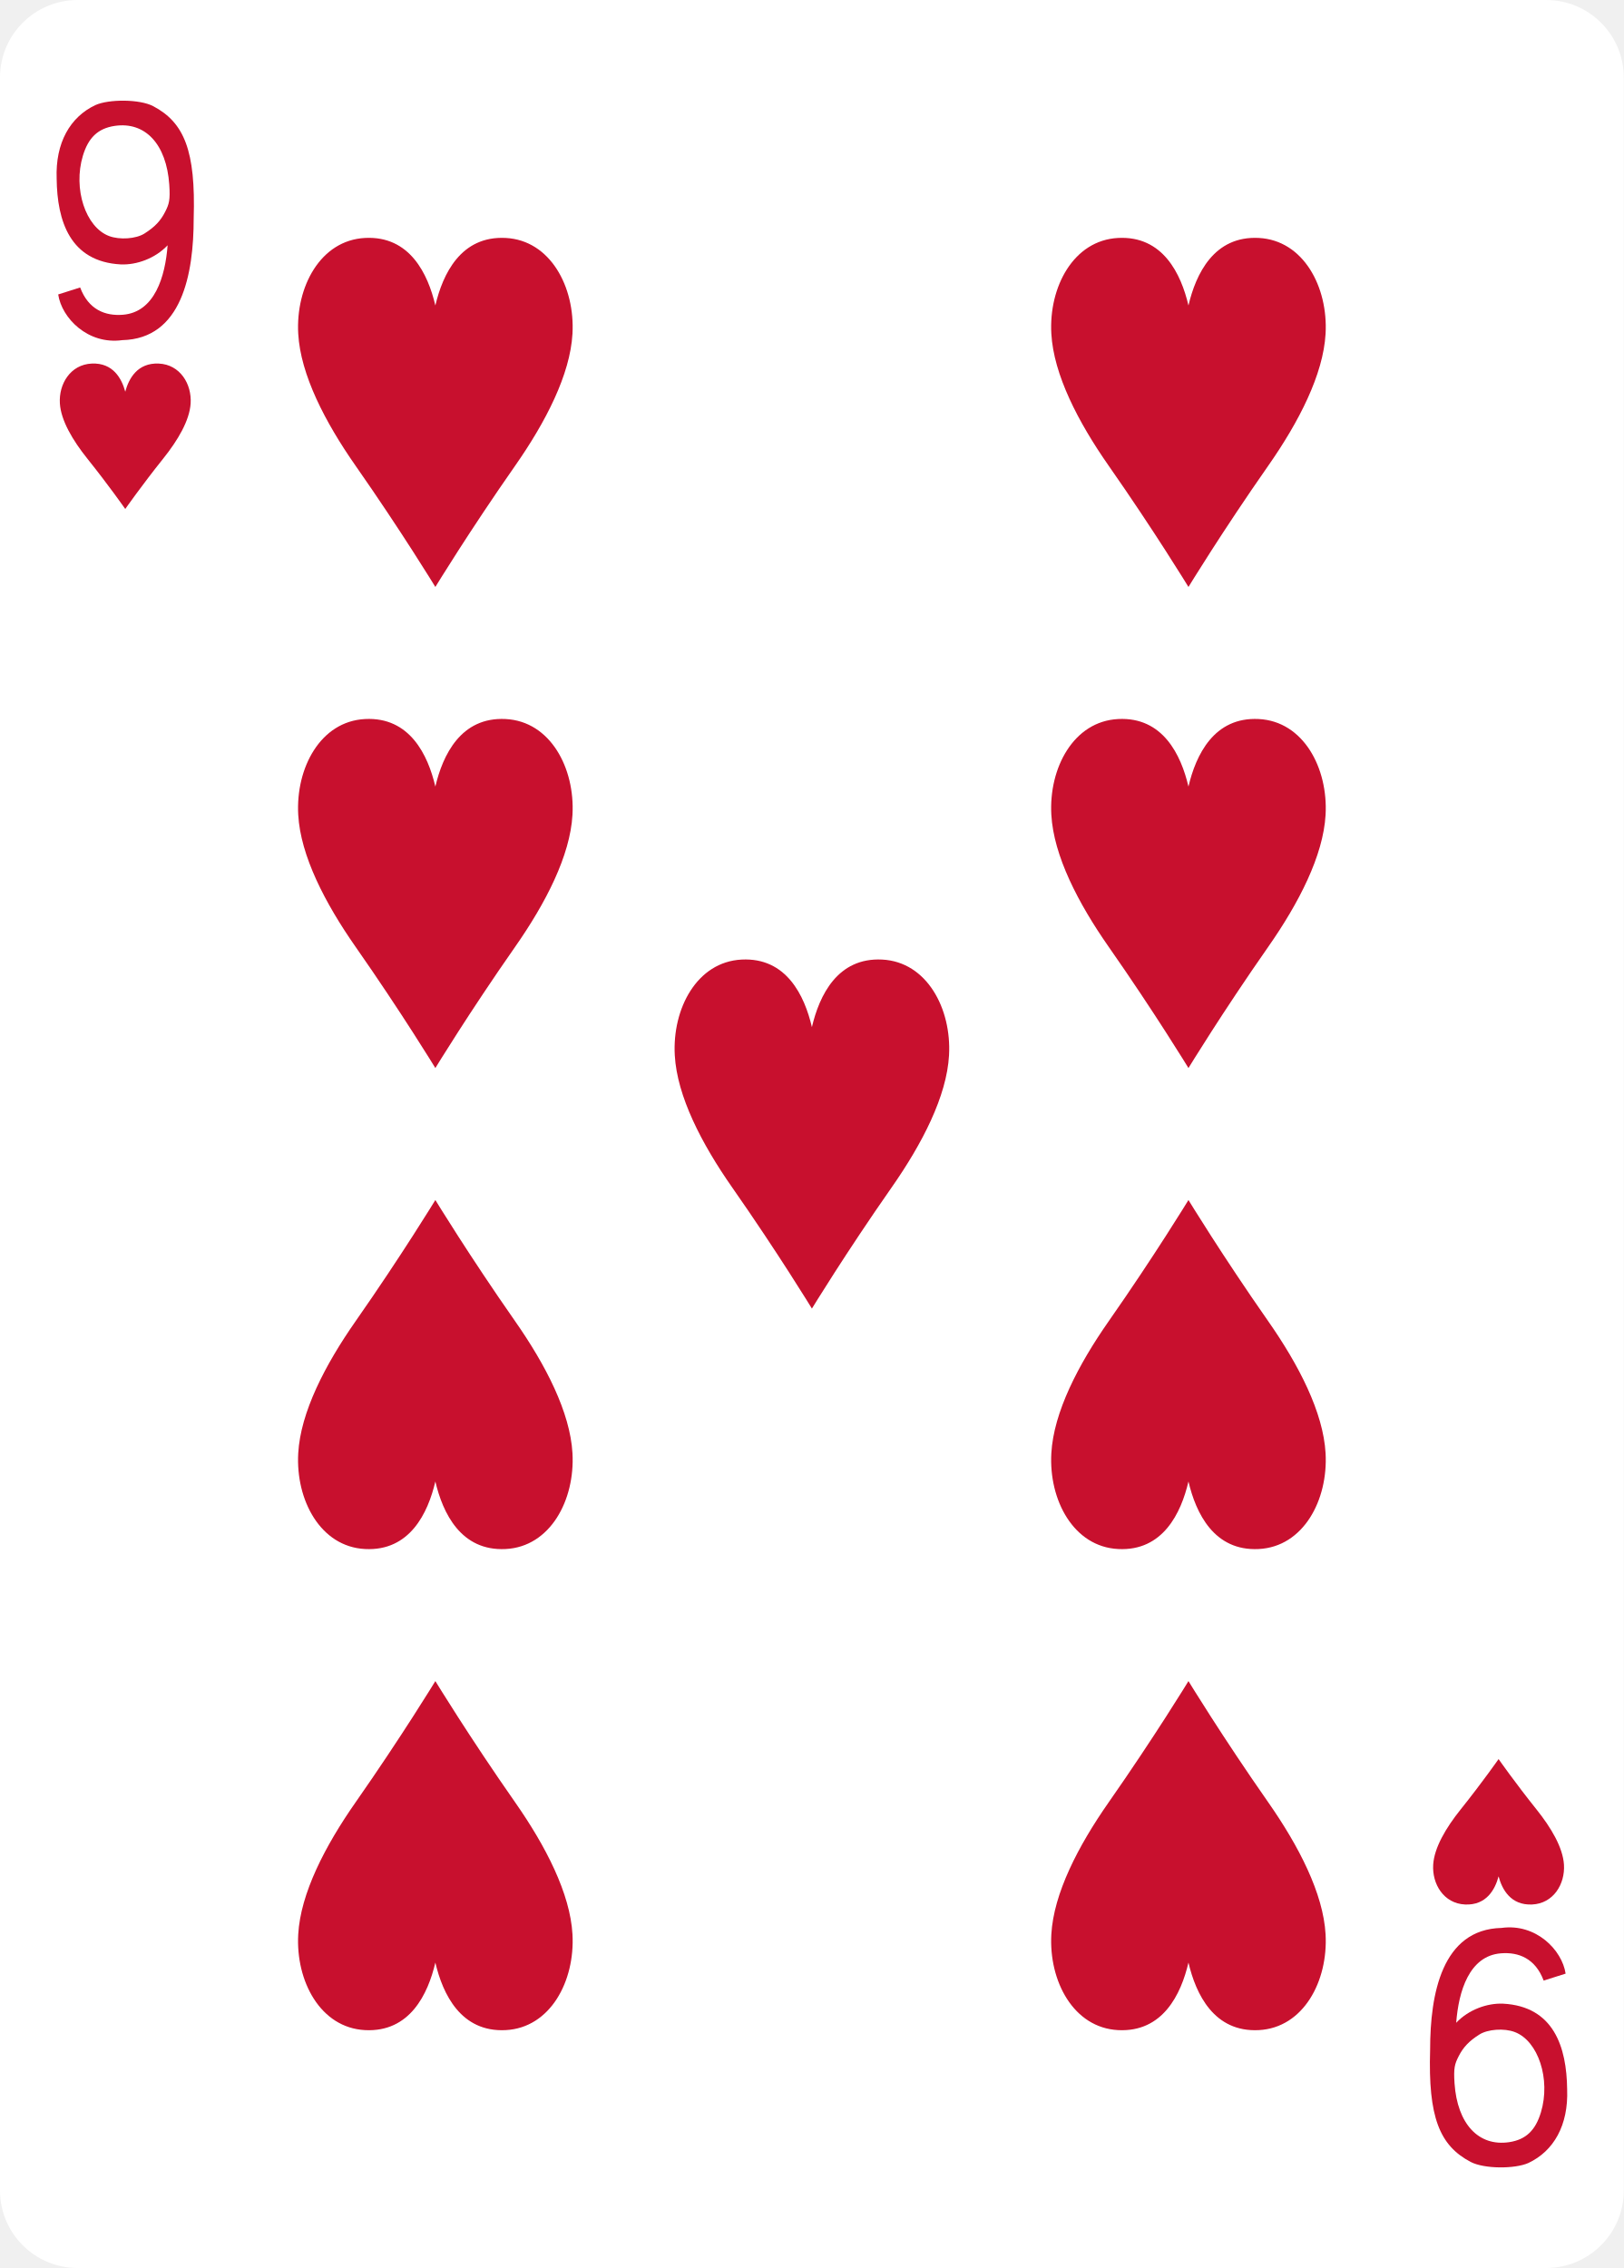
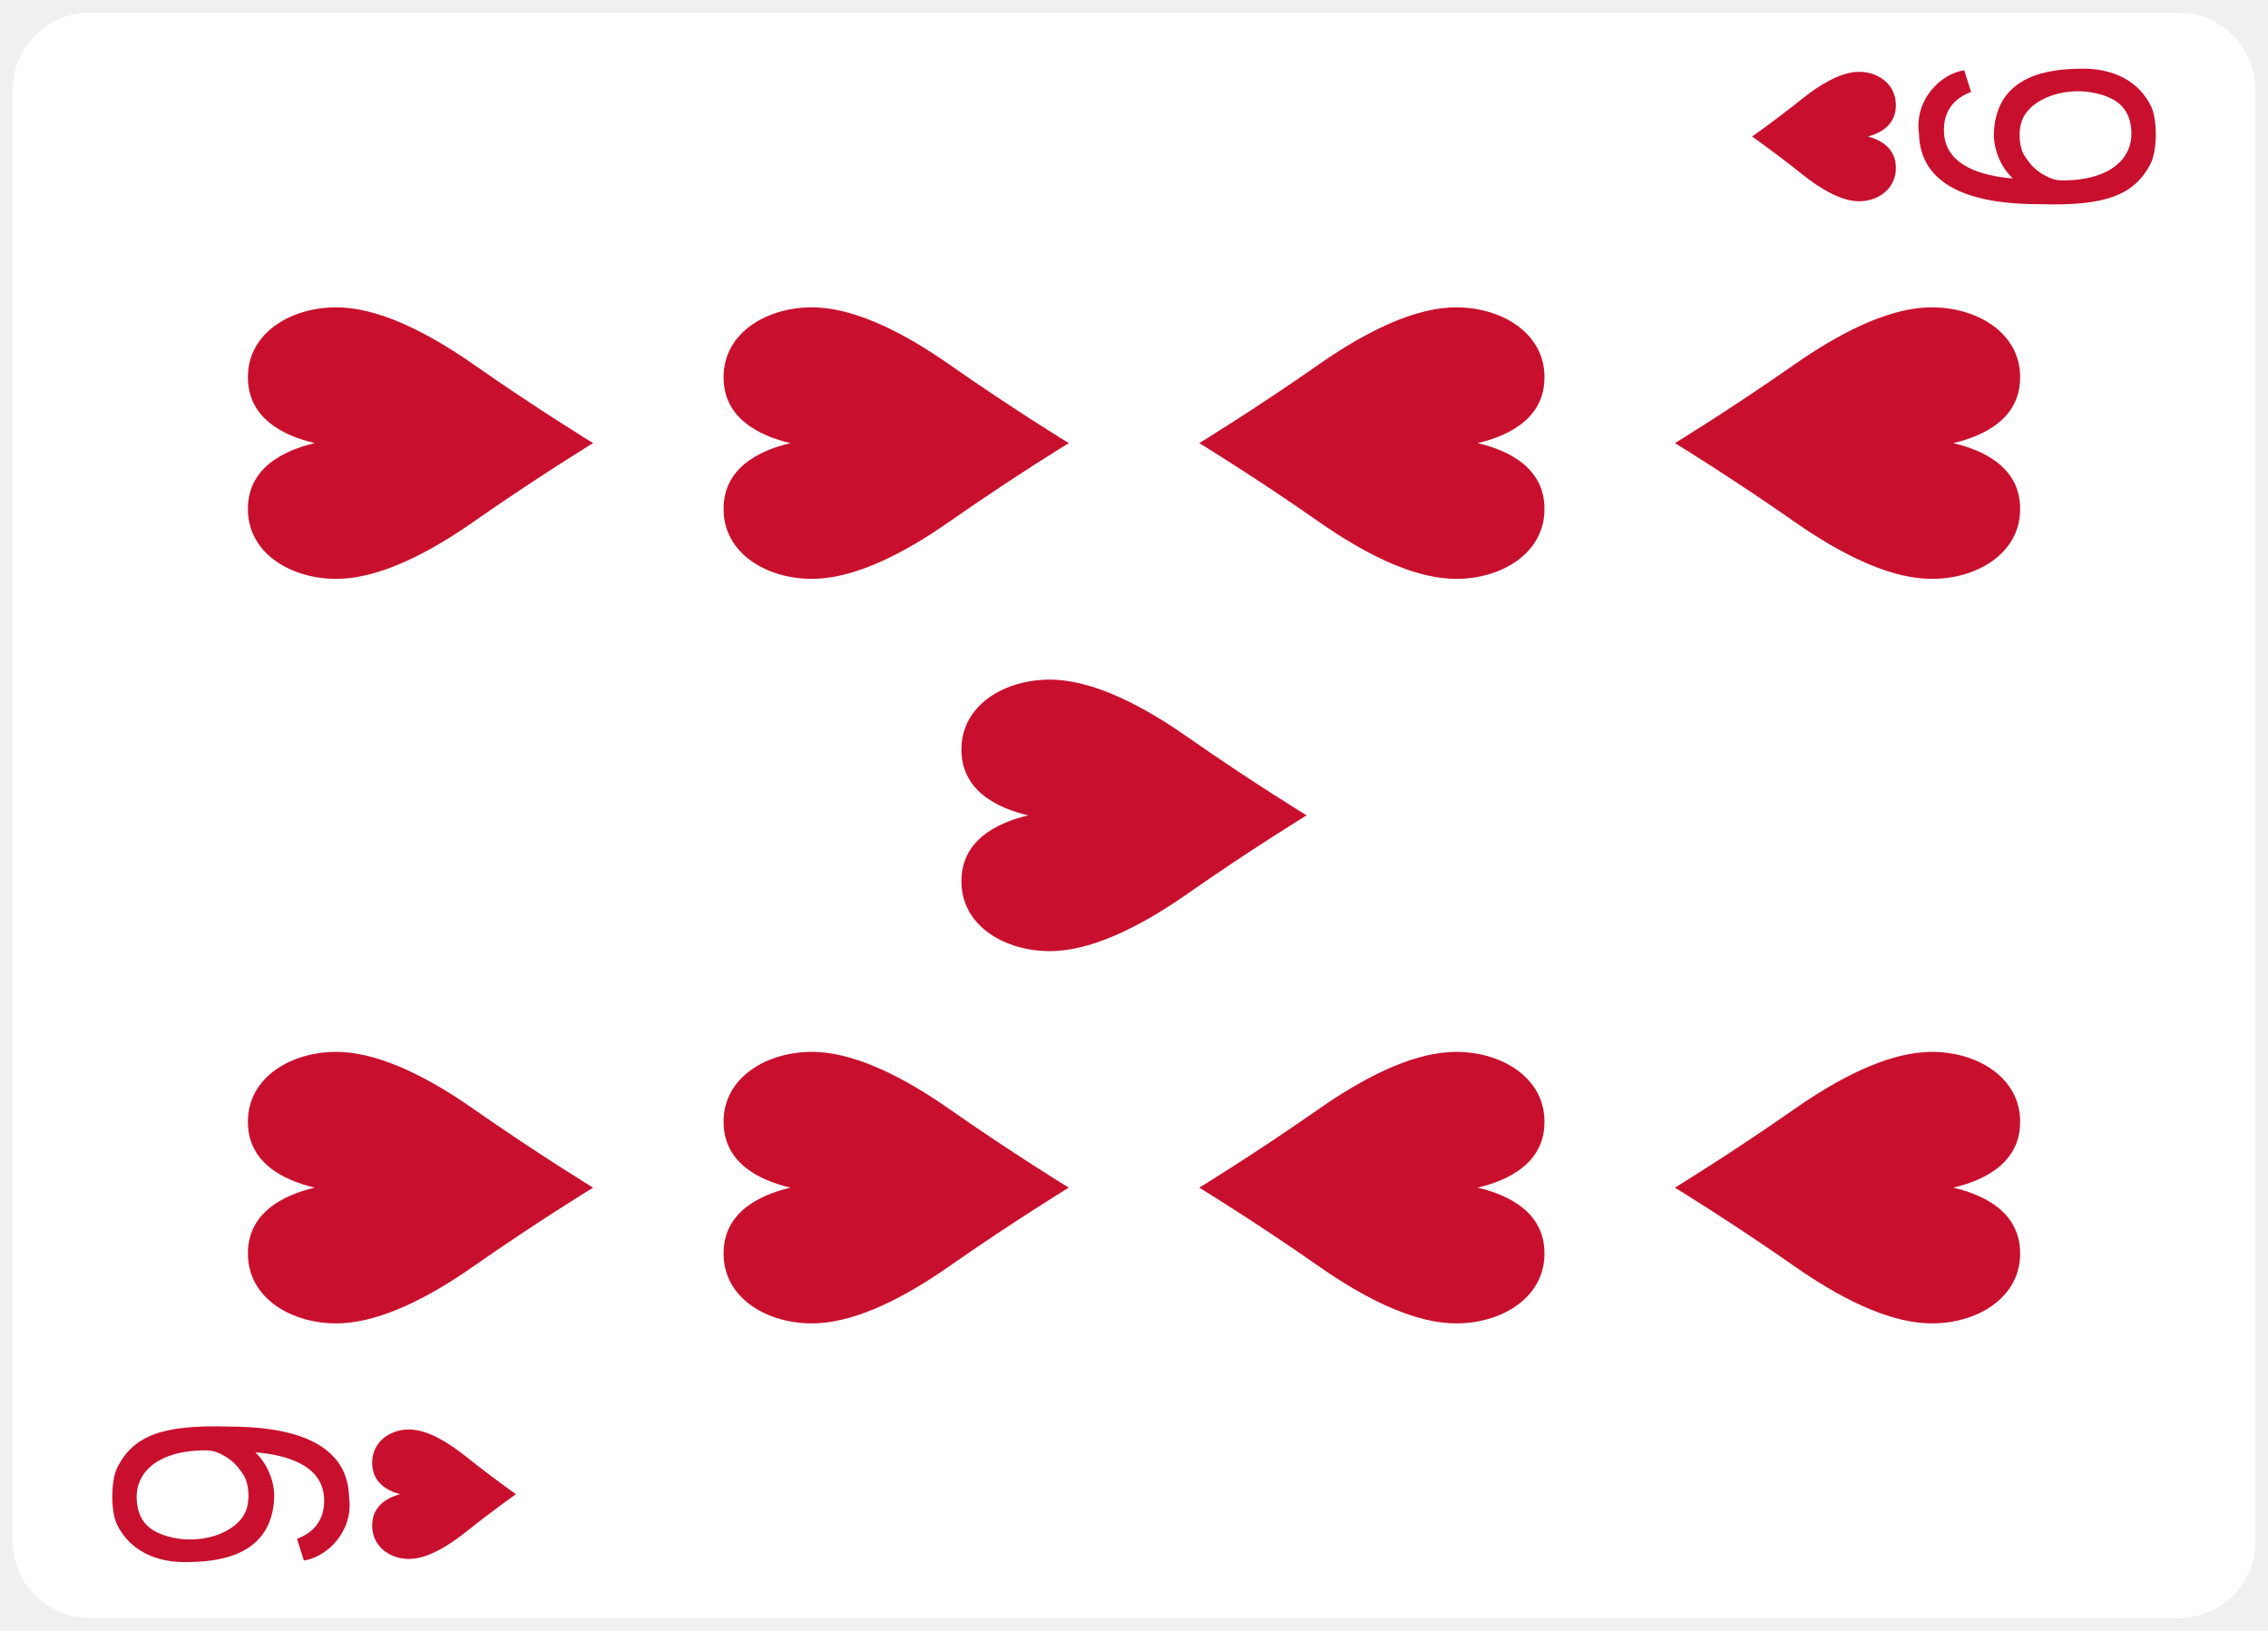
- <svg xmlns="http://www.w3.org/2000/svg" width="63mm" height="88mm" viewBox="0 0 238.111 332.599" version="1.1" id="svg8">
-   <defs id="defs2" />
-   <g id="layer1" transform="translate(-888.2857,-360.4284)">
-     <g transform="matrix(1.06667,0,0,1.06667,-2019.62,1495.37)" id="HEART-9" style="display:inline">
-       <g style="display:inline;opacity:1" id="g10208-4-1" transform="translate(2465.72,-1434.28)">
-         <rect ry="10.664" rx="10.678" style="display:inline;fill:#ffffff;fill-opacity:1;stroke:none;stroke-width:1.001;stroke-miterlimit:4;stroke-dasharray:none;stroke-opacity:1" id="rect10210-5-4" width="223.228" height="311.811" x="260.433" y="370.276" />
-       </g>
-       <g transform="translate(2726.16,-1064)" style="display:inline;opacity:1" id="g10228-2-6" />
-       <g style="display:inline;opacity:1" id="g10234-4-4" transform="translate(2752.75,-1083.91)" />
-       <path transform="translate(2838.77,-853.906)" style="display:inline;opacity:1;fill:#c8102e;fill-opacity:1" d="m -52.766,-63.259 c 0,0 -4.666,-7.655 -10.961,-16.656 -4.211,-6.023 -7.578,-12.545 -7.891,-18.163 -0.359,-6.417 3.039,-12.855 9.191,-13.167 6.149,-0.312 8.644,4.948 9.66,9.285 1.016,-4.337 3.512,-9.596 9.66,-9.285 6.152,0.312 9.55,6.75 9.191,13.167 -0.313,5.618 -3.68,12.14 -7.891,18.163 -6.295,9.001 -10.961,16.656 -10.961,16.656 z" id="path10240-7-9" />
-       <path transform="translate(2838.77,-853.906)" style="display:inline;opacity:1;fill:#c8102e;fill-opacity:1" d="m -95.397,-140.121 c 0,-0.003 -2.225,-3.19 -5.226,-6.94 -2.008,-2.51 -3.613,-5.227 -3.762,-7.568 -0.171,-2.674 1.449,-5.356 4.382,-5.486 2.931,-0.13 4.121,2.062 4.606,3.869 0.484,-1.807 1.674,-3.999 4.606,-3.869 2.933,0.13 4.553,2.813 4.382,5.486 -0.149,2.341 -1.754,5.058 -3.762,7.568 -3.001,3.75 -5.224,6.938 -5.226,6.94 z" id="path10242-3-8" />
-       <path transform="translate(2838.77,-853.906)" style="display:inline;opacity:1;fill:#c8102e;fill-opacity:1" d="m 93.398,31.743 c 0,0 -2.225,3.19 -5.226,6.94 -2.008,2.51 -3.613,5.227 -3.762,7.568 -0.171,2.674 1.449,5.356 4.382,5.486 2.931,0.13 4.121,-2.062 4.606,-3.869 0.484,1.807 1.674,3.999 4.606,3.869 2.933,-0.13 4.553,-2.813 4.382,-5.486 -0.149,-2.341 -1.754,-5.058 -3.762,-7.568 -3.001,-3.75 -5.226,-6.94 -5.226,-6.94 z" id="path10244-4-5" />
-       <path transform="translate(2838.77,-853.906)" id="path10250-9-0" d="m -52.766,-129.4 c 0,0 -4.666,-7.655 -10.961,-16.656 -4.211,-6.023 -7.578,-12.545 -7.891,-18.163 -0.359,-6.417 3.039,-12.855 9.191,-13.167 6.149,-0.312 8.644,4.948 9.66,9.285 1.016,-4.337 3.512,-9.596 9.66,-9.285 6.152,0.312 9.55,6.75 9.191,13.167 -0.313,5.618 -3.68,12.14 -7.891,18.163 -6.295,9.001 -10.961,16.656 -10.961,16.656 z" style="display:inline;opacity:1;fill:#c8102e;fill-opacity:1" />
-       <path transform="translate(2838.77,-853.906)" style="display:inline;opacity:1;fill:#c8102e;fill-opacity:1" d="m 50.766,-63.259 c 0,0 -4.666,-7.655 -10.961,-16.656 -4.211,-6.023 -7.578,-12.545 -7.891,-18.163 -0.359,-6.417 3.039,-12.855 9.191,-13.167 6.149,-0.312 8.644,4.948 9.66,9.285 1.016,-4.337 3.512,-9.596 9.66,-9.285 6.152,0.312 9.55,6.75 9.191,13.167 -0.313,5.618 -3.68,12.14 -7.891,18.163 -6.295,9.001 -10.961,16.656 -10.961,16.656 z" id="path10254-7-3" />
-       <path transform="translate(2838.77,-853.906)" id="path10256-4-7" d="m 50.766,-129.4 c 0,0 -4.666,-7.655 -10.961,-16.656 -4.211,-6.023 -7.578,-12.545 -7.891,-18.163 -0.359,-6.417 3.039,-12.855 9.191,-13.167 6.149,-0.312 8.644,4.948 9.66,9.285 1.016,-4.337 3.512,-9.596 9.66,-9.285 6.152,0.312 9.55,6.75 9.191,13.167 -0.313,5.618 -3.68,12.14 -7.891,18.163 -6.295,9.001 -10.961,16.656 -10.961,16.656 z" style="display:inline;opacity:1;fill:#c8102e;fill-opacity:1" />
-       <path transform="translate(2838.77,-853.906)" style="display:inline;opacity:1;fill:#c8102e;fill-opacity:1" d="m -1,-30.189 c 0,0 -4.666,-7.655 -10.961,-16.656 -4.211,-6.023 -7.578,-12.545 -7.891,-18.163 -0.359,-6.417 3.039,-12.855 9.191,-13.167 6.149,-0.312 8.644,4.948 9.66,9.285 1.016,-4.337 3.512,-9.596 9.66,-9.285 6.152,0.312 9.55,6.75 9.191,13.167 -0.313,5.618 -3.68,12.14 -7.891,18.163 -6.295,9.001 -10.961,16.656 -10.961,16.656 z" id="path10258-5-9" />
-       <path transform="translate(2838.77,-853.906)" style="display:inline;opacity:1;fill:#c8102e;fill-opacity:1" d="m 50.766,-45.119 c 0,0 -4.666,7.655 -10.961,16.656 -4.211,6.023 -7.578,12.545 -7.891,18.163 -0.359,6.417 3.039,12.855 9.191,13.167 6.149,0.312 8.644,-4.948 9.66,-9.285 1.016,4.337 3.512,9.596 9.66,9.285 6.152,-0.312 9.55,-6.75 9.191,-13.167 -0.313,-5.618 -3.68,-12.14 -7.891,-18.163 -6.295,-9.001 -10.961,-16.656 -10.961,-16.656 z" id="path10266-8-9" />
-       <path transform="translate(2838.77,-853.906)" id="path10268-2-7" d="m -52.766,-45.119 c 0,0 -4.666,7.655 -10.961,16.656 -4.211,6.023 -7.578,12.545 -7.891,18.163 -0.359,6.417 3.039,12.855 9.191,13.167 6.149,0.312 8.644,-4.948 9.66,-9.285 1.016,4.337 3.512,9.596 9.66,9.285 6.152,-0.312 9.55,-6.75 9.191,-13.167 -0.313,-5.618 -3.68,-12.14 -7.891,-18.163 -6.295,-9.001 -10.961,-16.656 -10.961,-16.656 z" style="display:inline;opacity:1;fill:#c8102e;fill-opacity:1" />
-       <path transform="translate(2838.77,-853.906)" style="display:inline;opacity:1;fill:#c8102e;fill-opacity:1" d="m 50.766,21.022 c 0,0 -4.666,7.655 -10.961,16.656 -4.211,6.023 -7.578,12.545 -7.891,18.163 -0.359,6.417 3.039,12.855 9.191,13.167 6.149,0.312 8.644,-4.948 9.66,-9.285 1.016,4.337 3.512,9.596 9.66,9.285 6.152,-0.312 9.55,-6.75 9.191,-13.167 -0.313,-5.618 -3.68,-12.14 -7.891,-18.163 -6.295,-9.001 -10.961,-16.656 -10.961,-16.656 z" id="path10270-1-4" />
-       <path transform="translate(2838.77,-853.906)" id="path10272-0-7" d="m -52.766,21.022 c 0,0 -4.666,7.655 -10.961,16.656 -4.211,6.023 -7.578,12.545 -7.891,18.163 -0.359,6.417 3.039,12.855 9.191,13.167 6.149,0.312 8.644,-4.948 9.66,-9.285 1.016,4.337 3.512,9.596 9.66,9.285 6.152,-0.312 9.55,-6.75 9.191,-13.167 -0.313,-5.618 -3.68,-12.14 -7.891,-18.163 -6.295,-9.001 -10.961,-16.656 -10.961,-16.656 z" style="display:inline;opacity:1;fill:#c8102e;fill-opacity:1" />
-       <path d="m 2734.153,-1023.524 3.019,-0.957 c 1.14,3.043 3.441,3.944 5.876,3.749 4.369,-0.348 5.82,-5.232 6.147,-9.55 -1.702,1.806 -4.26,2.722 -6.439,2.629 -6.966,-0.373 -8.749,-5.949 -8.813,-11.785 -0.19,-4.921 1.844,-8.485 5.333,-10.122 1.849,-0.829 6.081,-0.829 7.94,0.153 4.269,2.252 5.851,6.142 5.564,15.431 0,7.642 -1.623,16.542 -9.814,16.735 -4.73,0.655 -8.326,-3.027 -8.813,-6.285 z m 11.858,-8.374 c 1.421,-0.899 2.22,-1.744 2.858,-3.008 0.522,-1.038 0.703,-1.58 0.553,-3.728 -0.387,-5.54 -3.29,-8.685 -7.503,-8.062 -2.35,0.353 -3.636,1.668 -4.374,4.113 -1.362,4.521 0.366,9.81 3.601,11.028 1.455,0.553 3.705,0.394 4.865,-0.343 z m 0,0" id="path29-5-8-5-4" style="opacity:1;fill:#c8102e;fill-opacity:1;stroke-width:1;stroke-miterlimit:4;stroke-dasharray:none" />
-       <path d="m 2941.384,-792.665 -3.019,0.957 c -1.14,-3.043 -3.441,-3.944 -5.876,-3.749 -4.369,0.348 -5.82,5.232 -6.147,9.55 1.702,-1.806 4.26,-2.722 6.439,-2.629 6.966,0.373 8.749,5.949 8.813,11.785 0.19,4.921 -1.844,8.485 -5.333,10.122 -1.849,0.829 -6.081,0.829 -7.94,-0.153 -4.268,-2.252 -5.851,-6.142 -5.564,-15.431 0,-7.642 1.623,-16.542 9.814,-16.735 4.73,-0.655 8.326,3.027 8.813,6.285 z m -11.858,8.374 c -1.421,0.899 -2.22,1.744 -2.858,3.008 -0.522,1.038 -0.703,1.58 -0.553,3.728 0.387,5.54 3.29,8.685 7.503,8.062 2.35,-0.353 3.636,-1.668 4.374,-4.113 1.362,-4.521 -0.366,-9.81 -3.601,-11.028 -1.455,-0.553 -3.705,-0.394 -4.865,0.343 z m 0,0" id="path29-6-2-3-6-6" style="opacity:1;fill:#c8102e;fill-opacity:1" />
-     </g>
+ <svg xmlns="http://www.w3.org/2000/svg" width="89" height="64" viewBox="0 0 89 64" fill="none">
+   <g clip-path="url(#clip0)">
+     <path d="M0.5 3.514L0.5 60.487C0.5 62.151 1.847 63.5 3.51 63.5L85.491 63.5C87.153 63.5 88.5 62.151 88.5 60.487V3.514C88.5 1.849 87.153 0.5 85.491 0.5L3.51 0.5C1.847 0.5 0.5 1.849 0.5 3.514Z" fill="white" />
+     <path d="M41.941 46.609C41.941 46.609 39.781 47.926 37.241 49.702C35.541 50.891 33.7 51.841 32.114 51.929C30.303 52.031 28.486 51.072 28.398 49.335C28.31 47.6 29.795 46.896 31.019 46.609C29.795 46.322 28.31 45.618 28.398 43.883C28.486 42.146 30.303 41.187 32.114 41.289C33.7 41.377 35.541 42.327 37.241 43.516C39.781 45.292 41.941 46.609 41.941 46.609V46.609Z" fill="#C8102E" />
+     <path d="M20.249 58.64C20.248 58.64 19.349 59.268 18.291 60.115C17.582 60.682 16.815 61.135 16.155 61.177C15.4 61.225 14.643 60.768 14.606 59.94C14.57 59.113 15.188 58.777 15.698 58.64C15.188 58.504 14.57 58.168 14.606 57.341C14.643 56.513 15.4 56.056 16.155 56.104C16.815 56.146 17.582 56.599 18.291 57.166C19.349 58.013 20.248 58.64 20.249 58.64V58.64Z" fill="#C8102E" />
+     <path d="M68.753 5.358C68.753 5.358 69.653 5.986 70.712 6.833C71.42 7.4 72.187 7.853 72.848 7.895C73.602 7.943 74.359 7.486 74.396 6.658C74.433 5.831 73.814 5.495 73.304 5.358C73.814 5.221 74.433 4.886 74.396 4.058C74.359 3.231 73.602 2.773 72.848 2.822C72.187 2.864 71.42 3.317 70.712 3.883C69.653 4.73 68.753 5.358 68.753 5.358V5.358Z" fill="#C8102E" />
+     <path d="M23.275 46.609C23.275 46.609 21.114 47.926 18.574 49.702C16.874 50.891 15.034 51.841 13.448 51.929C11.637 52.031 9.82 51.072 9.732 49.335C9.644 47.6 11.129 46.896 12.352 46.609C11.129 46.322 9.644 45.618 9.732 43.883C9.82 42.146 11.637 41.187 13.448 41.289C15.034 41.377 16.874 42.327 18.574 43.516C21.114 45.292 23.275 46.609 23.275 46.609Z" fill="#C8102E" />
+     <path d="M41.941 17.39C41.941 17.39 39.781 18.707 37.241 20.483C35.541 21.672 33.7 22.622 32.114 22.71C30.303 22.811 28.486 21.852 28.398 20.116C28.31 18.381 29.795 17.677 31.019 17.39C29.795 17.103 28.31 16.399 28.398 14.664C28.486 12.927 30.303 11.968 32.114 12.069C33.7 12.158 35.541 13.108 37.241 14.296C39.781 16.073 41.941 17.39 41.941 17.39V17.39Z" fill="#C8102E" />
+     <path d="M23.275 17.39C23.275 17.39 21.114 18.707 18.574 20.483C16.874 21.672 15.034 22.622 13.448 22.71C11.637 22.811 9.82 21.852 9.732 20.116C9.644 18.381 11.129 17.677 12.352 17.39C11.129 17.103 9.644 16.399 9.732 14.664C9.82 12.927 11.637 11.968 13.448 12.069C15.034 12.158 16.874 13.108 18.574 14.296C21.114 16.073 23.275 17.39 23.275 17.39Z" fill="#C8102E" />
+     <path d="M51.275 31.999C51.275 31.999 49.114 33.316 46.574 35.093C44.874 36.281 43.033 37.231 41.448 37.32C39.637 37.421 37.82 36.462 37.732 34.726C37.644 32.99 39.128 32.286 40.352 31.999C39.128 31.713 37.644 31.008 37.732 29.273C37.82 27.537 39.637 26.578 41.448 26.679C43.033 26.767 44.874 27.718 46.574 28.906C49.114 30.682 51.275 31.999 51.275 31.999V31.999Z" fill="#C8102E" />
+     <path d="M47.061 17.39C47.061 17.39 49.222 18.707 51.762 20.483C53.462 21.672 55.302 22.622 56.888 22.71C58.699 22.811 60.516 21.852 60.604 20.116C60.692 18.381 59.208 17.677 57.984 17.39C59.208 17.103 60.692 16.399 60.604 14.664C60.516 12.927 58.699 11.968 56.888 12.069C55.302 12.158 53.462 13.108 51.762 14.296C49.222 16.073 47.061 17.39 47.061 17.39Z" fill="#C8102E" />
+     <path d="M47.061 46.609C47.061 46.609 49.222 47.926 51.762 49.702C53.462 50.891 55.302 51.841 56.888 51.929C58.699 52.031 60.516 51.072 60.604 49.335C60.692 47.6 59.208 46.896 57.984 46.609C59.208 46.322 60.692 45.618 60.604 43.883C60.516 42.146 58.699 41.187 56.888 41.289C55.302 41.377 53.462 42.327 51.762 43.516C49.222 45.292 47.061 46.609 47.061 46.609Z" fill="#C8102E" />
+     <path d="M65.727 17.39C65.727 17.39 67.888 18.707 70.428 20.483C72.128 21.672 73.969 22.622 75.554 22.71C77.365 22.811 79.182 21.852 79.27 20.116C79.358 18.381 77.874 17.677 76.65 17.39C77.874 17.103 79.358 16.399 79.27 14.664C79.182 12.927 77.365 11.968 75.554 12.069C73.969 12.158 72.128 13.108 70.428 14.296C67.888 16.073 65.727 17.39 65.727 17.39V17.39Z" fill="#C8102E" />
+     <path d="M65.727 46.609C65.727 46.609 67.888 47.926 70.428 49.702C72.128 50.891 73.969 51.841 75.554 51.929C77.365 52.031 79.182 51.072 79.27 49.335C79.358 47.6 77.874 46.896 76.65 46.609C77.874 46.322 79.358 45.618 79.27 43.883C79.182 42.146 77.365 41.187 75.554 41.289C73.969 41.377 72.128 42.327 70.428 43.516C67.888 45.292 65.727 46.609 65.727 46.609V46.609Z" fill="#C8102E" />
+     <path d="M11.925 61.243L11.655 60.391C12.513 60.069 12.768 59.42 12.713 58.732C12.614 57.499 11.236 57.09 10.017 56.998C10.527 57.478 10.786 58.2 10.759 58.815C10.654 60.781 9.081 61.284 7.434 61.302C6.045 61.356 5.039 60.782 4.577 59.797C4.343 59.275 4.343 58.081 4.62 57.556C5.256 56.351 6.354 55.905 8.975 55.986C11.132 55.986 13.644 56.444 13.698 58.755C13.883 60.09 12.844 61.105 11.925 61.243V61.243ZM9.561 57.896C9.307 57.495 9.069 57.269 8.713 57.089C8.419 56.942 8.267 56.891 7.66 56.933C6.097 57.043 5.209 57.862 5.385 59.051C5.485 59.714 5.856 60.077 6.546 60.285C7.822 60.67 9.315 60.182 9.658 59.269C9.814 58.858 9.769 58.223 9.561 57.896V57.896Z" fill="#C8102E" />
+     <path d="M77.078 2.757L77.348 3.609C76.49 3.931 76.235 4.58 76.29 5.267C76.389 6.5 77.767 6.91 78.985 7.002C78.476 6.522 78.217 5.8 78.243 5.185C78.349 3.219 79.922 2.716 81.569 2.698C82.958 2.644 83.964 3.218 84.426 4.203C84.66 4.725 84.66 5.919 84.383 6.444C83.747 7.648 82.649 8.095 80.028 8.014C77.871 8.014 75.359 7.556 75.304 5.245C75.12 3.91 76.159 2.895 77.078 2.757ZM79.441 6.104C79.695 6.505 79.934 6.73 80.29 6.91C80.583 7.058 80.736 7.109 81.342 7.066C82.906 6.957 83.793 6.138 83.618 4.949C83.518 4.286 83.147 3.923 82.457 3.714C81.181 3.33 79.688 3.818 79.345 4.731C79.189 5.142 79.233 5.776 79.441 6.104V6.104Z" fill="#C8102E" />
  </g>
-   <g id="g862-0" transform="translate(-313.5714,152.7461)">
-     <rect style="opacity:1;vector-effect:none;fill:#006614;fill-opacity:1;stroke:none;stroke-width:1.748;stroke-linecap:butt;stroke-linejoin:miter;stroke-miterlimit:4;stroke-dasharray:none;stroke-dashoffset:0;stroke-opacity:1" id="rect22845-2-8" width="1659.913" height="794.398" x="-356.473" y="-1029.682" rx="144.482" ry="124.682" />
-     <text id="text5630-0-9" y="-935.813" x="472.194" style="font-style:normal;font-variant:normal;font-weight:normal;font-stretch:normal;font-size:42.667px;line-height:125%;font-family:Carlito;-inkscape-font-specification:'Carlito, Normal';text-align:center;letter-spacing:0px;word-spacing:0px;writing-mode:lr-tb;text-anchor:middle;fill:#ffffff;fill-opacity:1;stroke:none;stroke-width:1.067px;stroke-linecap:butt;stroke-linejoin:miter;stroke-opacity:1" xml:space="preserve">
-       <tspan style="font-style:normal;font-variant:normal;font-weight:normal;font-stretch:normal;font-size:48px;line-height:125%;font-family:Carlito;-inkscape-font-specification:'Carlito, Normal';text-align:center;writing-mode:lr-tb;text-anchor:middle;fill:#ffffff;fill-opacity:1;stroke-width:1.067px" id="tspan4923-1" y="-935.813" x="472.194">Single Playing Card from:</tspan>
-       <tspan style="font-style:normal;font-variant:normal;font-weight:normal;font-stretch:normal;font-size:48px;line-height:125%;font-family:Carlito;-inkscape-font-specification:'Carlito, Normal';text-align:center;writing-mode:lr-tb;text-anchor:middle;fill:#ffffff;fill-opacity:1;stroke-width:1.067px" id="tspan5035-8" y="-875.813" x="472.194">Standard Edition - Color Set - Bordered </tspan>
-       <tspan y="-820.48" x="472.194" id="tspan12311-7" />
-       <tspan style="font-style:normal;font-variant:normal;font-weight:normal;font-stretch:normal;font-size:48px;line-height:125%;font-family:Carlito;-inkscape-font-specification:'Carlito, Normal';text-align:center;writing-mode:lr-tb;text-anchor:middle;fill:#ffaaaa;fill-opacity:1;stroke-width:1.067px" id="tspan4927-1" y="-762.48" x="472.194">Copyright 2011, 2020 - Chris Aguilar - conjurenation@gmail.com</tspan>
-       <tspan id="tspan12344-3" y="-707.147" x="472.194" />
-       <tspan style="font-style:normal;font-variant:normal;font-weight:normal;font-stretch:normal;font-size:48px;line-height:125%;font-family:Carlito;-inkscape-font-specification:'Carlito, Normal';text-align:center;writing-mode:lr-tb;text-anchor:middle;fill:#ffffff;fill-opacity:1;stroke-width:1.067px" id="tspan4931-2" y="-649.147" x="472.194">https://totalnonsense.com/open-source-vector-playing-cards/</tspan>
-       <tspan id="tspan4929-3" y="-593.813" x="472.194" />
-       <tspan style="font-style:normal;font-variant:normal;font-weight:normal;font-stretch:normal;font-size:48px;line-height:125%;font-family:Carlito;-inkscape-font-specification:'Carlito, Normal';text-align:center;writing-mode:lr-tb;text-anchor:middle;fill:#ffaaaa;fill-opacity:1;stroke-width:1.067px" id="tspan4919-5" y="-535.813" x="472.194">Licensed under:</tspan>
-       <tspan id="tspan1594-5-6" style="font-style:normal;font-variant:normal;font-weight:normal;font-stretch:normal;font-size:48px;line-height:125%;font-family:Carlito;-inkscape-font-specification:'Carlito, Normal';text-align:center;writing-mode:lr-tb;text-anchor:middle;fill:#ffaaaa;fill-opacity:1;stroke-width:1.067px" y="-475.813" x="472.194">LGPL 3.0</tspan>
-       <tspan style="font-style:normal;font-variant:normal;font-weight:normal;font-stretch:normal;font-size:48px;line-height:125%;font-family:Carlito;-inkscape-font-specification:'Carlito, Normal';text-align:center;writing-mode:lr-tb;text-anchor:middle;fill:#ffaaaa;fill-opacity:1;stroke-width:1.067px" y="-415.813" x="472.194" id="tspan12253-3-1">https://www.gnu.org/licenses/lgpl-3.0.html</tspan>
-       <tspan id="tspan5031-6" y="-360.48" x="472.194" />
-       <tspan style="font-style:normal;font-variant:normal;font-weight:normal;font-stretch:normal;font-size:48px;line-height:125%;font-family:Carlito;-inkscape-font-specification:'Carlito, Normal';text-align:center;writing-mode:lr-tb;text-anchor:middle;fill:#ffffff;fill-opacity:1;stroke-width:1.067px" id="tspan5033-1" y="-302.48" x="472.194">Each Card Measures (63mm x 88mm)</tspan>
-       <tspan id="tspan5634-6-0" y="-247.147" x="472.194" />
-     </text>
-   </g>
+   <defs>
+     <clipPath id="clip0">
+       <rect width="63" height="88" fill="white" transform="translate(0.5 63.5002) rotate(-90)" />
+     </clipPath>
+   </defs>
</svg>
